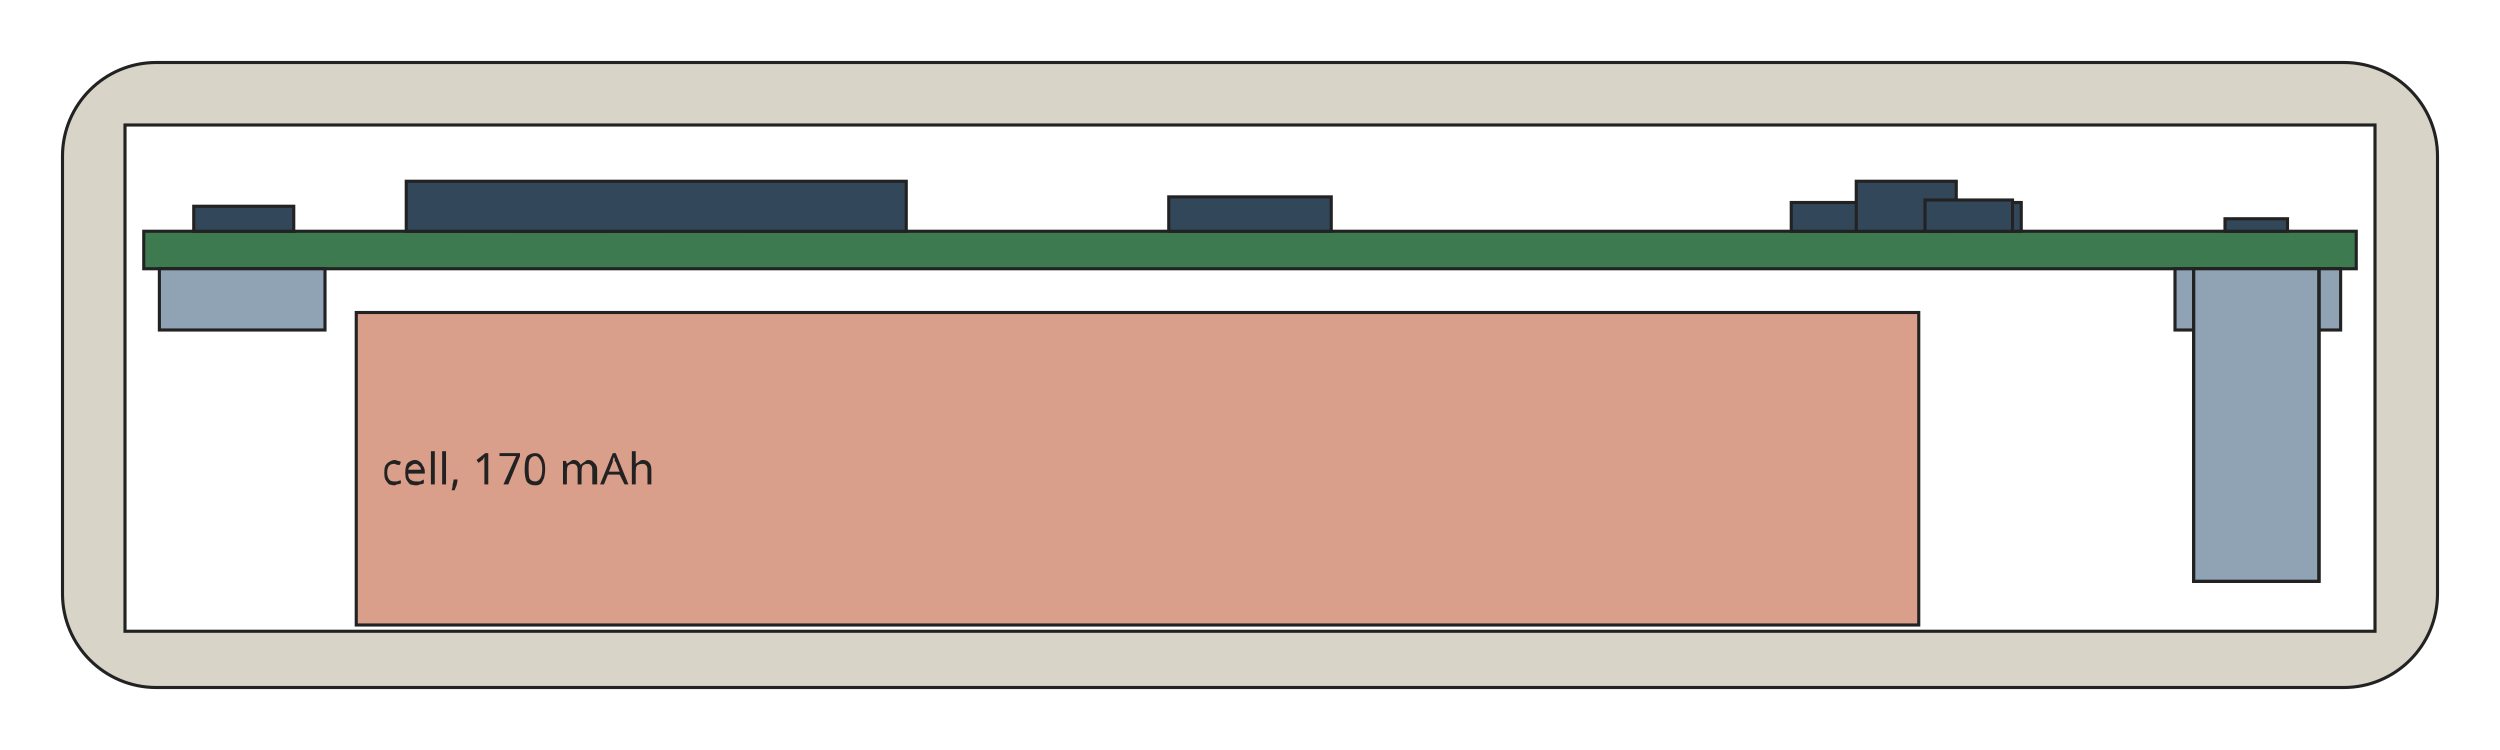
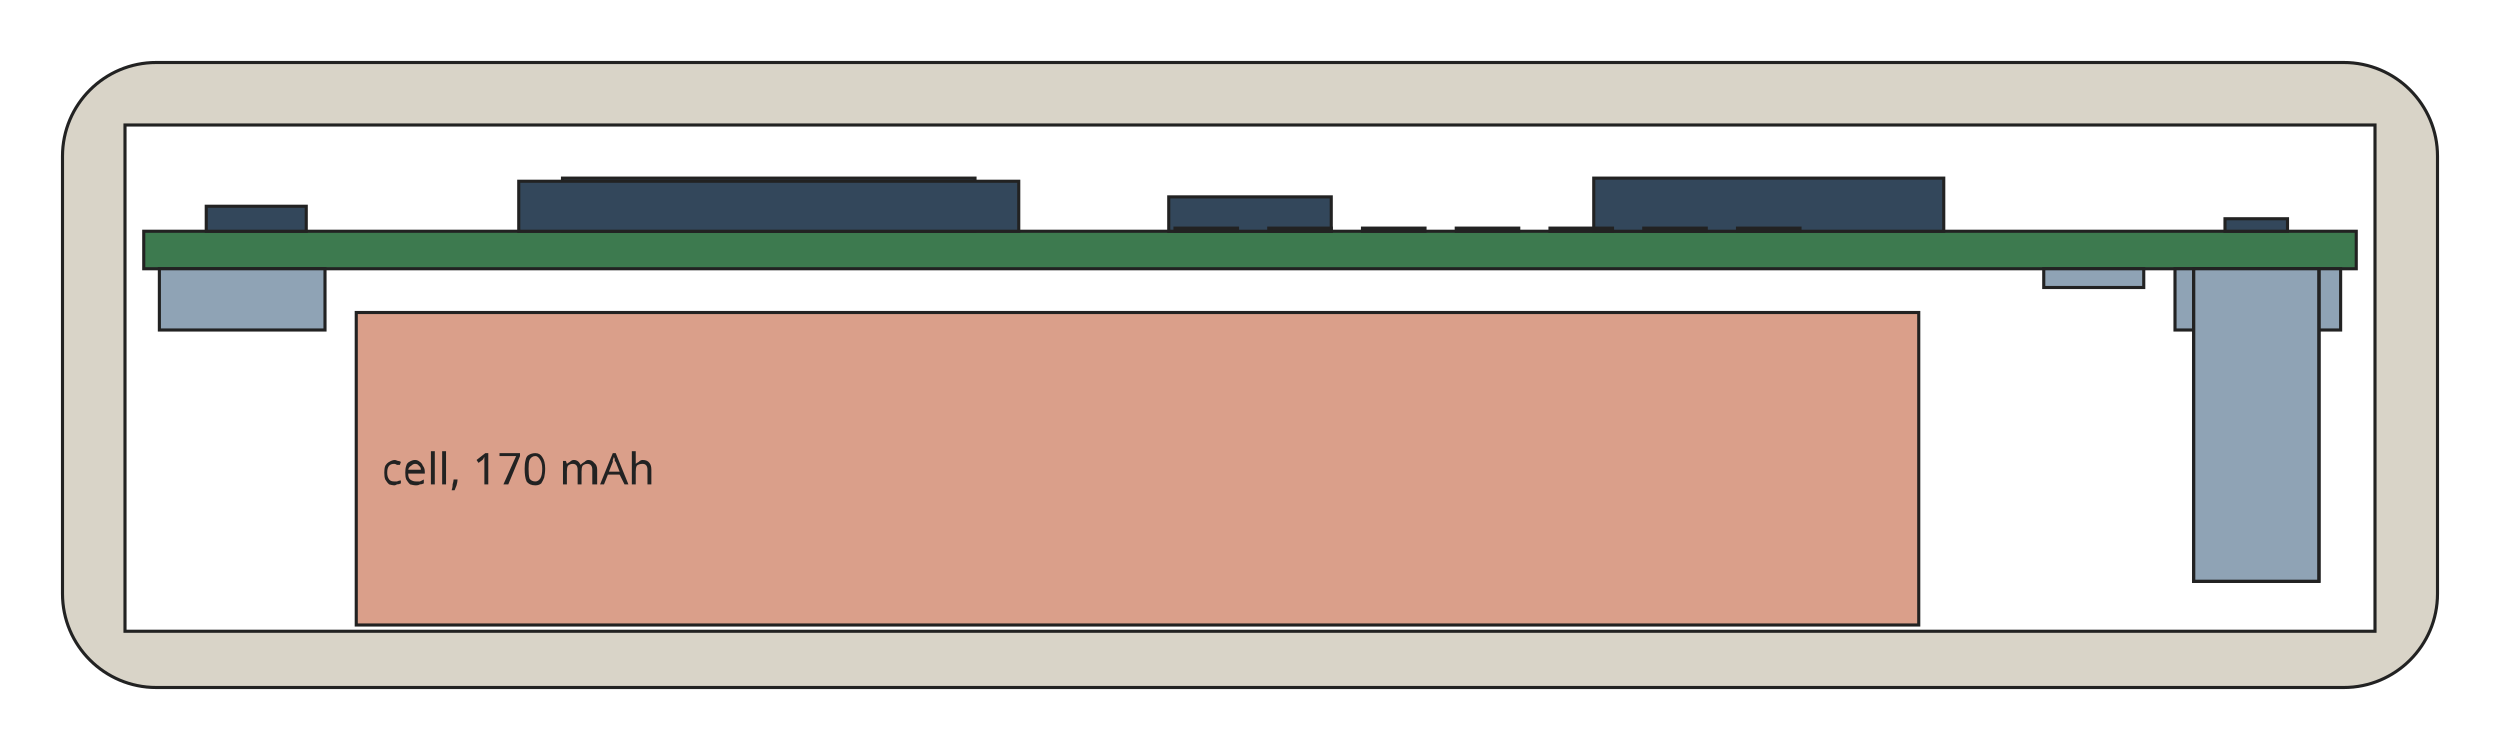
<svg xmlns="http://www.w3.org/2000/svg" viewBox="-1 -1 40.00 12.00" width="880" font-family="sans-serif">
  <rect x="-1" y="-1" width="40.00" height="12.00" fill="#fff" />
  <rect x="0.00" y="0.00" width="38.00" height="10.00" rx="1.5" fill="#d9d4c8" fill-opacity="1.0" stroke="#222" stroke-width="0.05" />
  <rect x="1.00" y="1.00" width="36.00" height="8.10" rx="0.0" fill="#fff" fill-opacity="1.0" stroke="#222" stroke-width="0.05" />
  <rect x="4.70" y="4.00" width="25.00" height="5.00" rx="0.0" fill="#c2603c" fill-opacity="0.6" stroke="#222" stroke-width="0.05" />
  <text x="5.10" y="6.75" font-size="0.7" fill="#222">cell, 170 mAh</text>
  <rect x="1.30" y="2.70" width="35.40" height="0.60" rx="0.0" fill="#3d7a4f" fill-opacity="1.0" stroke="#222" stroke-width="0.05" />
-   <rect x="2.10" y="2.30" width="1.60" height="0.40" rx="0.0" fill="#33475b" fill-opacity="1.0" stroke="#222" stroke-width="0.05" />
+   <rect x="2.30" y="2.30" width="1.60" height="0.40" rx="0.0" fill="#33475b" fill-opacity="1.0" stroke="#222" stroke-width="0.05" />
  <rect x="1.55" y="3.30" width="2.65" height="0.98" rx="0.0" fill="#8fa3b5" fill-opacity="1.0" stroke="#222" stroke-width="0.05" />
  <rect x="33.80" y="3.30" width="2.65" height="0.98" rx="0.0" fill="#8fa3b5" fill-opacity="1.0" stroke="#222" stroke-width="0.05" />
  <rect x="34.10" y="3.30" width="2.00" height="5.00" rx="0.0" fill="#8fa3b5" fill-opacity="1.0" stroke="#222" stroke-width="0.05" />
  <rect x="34.10" y="3.30" width="2.00" height="5.00" rx="0.0" fill="#8fa3b5" fill-opacity="1.0" stroke="#222" stroke-width="0.05" />
  <rect x="34.10" y="3.30" width="2.00" height="5.00" rx="0.0" fill="#8fa3b5" fill-opacity="1.0" stroke="#222" stroke-width="0.05" />
  <rect x="34.10" y="3.30" width="2.00" height="5.00" rx="0.0" fill="#8fa3b5" fill-opacity="1.0" stroke="#222" stroke-width="0.05" />
  <rect x="34.60" y="2.50" width="1.00" height="0.20" rx="0.0" fill="#33475b" fill-opacity="1.0" stroke="#222" stroke-width="0.05" />
+   <rect x="31.70" y="3.30" width="1.60" height="0.30" rx="0.0" fill="#8fa3b5" fill-opacity="1.0" stroke="#222" stroke-width="0.05" />
  <rect x="17.70" y="2.15" width="2.60" height="0.55" rx="0.0" fill="#33475b" fill-opacity="1.0" stroke="#222" stroke-width="0.05" />
-   <rect x="6.47" y="2.28" width="3.05" height="0.42" rx="0.0" fill="#33475b" fill-opacity="1.0" stroke="#222" stroke-width="0.05" />
-   <rect x="7.20" y="2.35" width="1.60" height="0.35" rx="0.0" fill="#33475b" fill-opacity="1.0" stroke="#222" stroke-width="0.05" />
-   <rect x="11.00" y="2.10" width="2.00" height="0.60" rx="0.0" fill="#33475b" fill-opacity="1.0" stroke="#222" stroke-width="0.05" />
-   <rect x="5.50" y="1.90" width="8.00" height="0.80" rx="0.0" fill="#33475b" fill-opacity="1.0" stroke="#222" stroke-width="0.05" />
-   <rect x="27.66" y="2.24" width="3.68" height="0.46" rx="0.0" fill="#33475b" fill-opacity="1.0" stroke="#222" stroke-width="0.05" />
-   <rect x="28.70" y="1.90" width="1.60" height="0.80" rx="0.0" fill="#33475b" fill-opacity="1.0" stroke="#222" stroke-width="0.05" />
-   <rect x="29.80" y="2.20" width="1.40" height="0.50" rx="0.0" fill="#33475b" fill-opacity="1.0" stroke="#222" stroke-width="0.05" />
+   <rect x="8.00" y="1.85" width="6.60" height="0.85" rx="0.0" fill="#33475b" fill-opacity="1.0" stroke="#222" stroke-width="0.05" />
+   <rect x="7.30" y="1.90" width="8.00" height="0.80" rx="0.0" fill="#33475b" fill-opacity="1.0" stroke="#222" stroke-width="0.05" />
+   <rect x="24.50" y="1.85" width="5.60" height="0.85" rx="0.0" fill="#33475b" fill-opacity="1.0" stroke="#222" stroke-width="0.05" />
+   <rect x="17.80" y="2.65" width="1.00" height="0.05" rx="0.0" fill="#33475b" fill-opacity="1.0" stroke="#222" stroke-width="0.05" />
+   <rect x="19.30" y="2.65" width="1.00" height="0.05" rx="0.0" fill="#33475b" fill-opacity="1.0" stroke="#222" stroke-width="0.05" />
+   <rect x="20.80" y="2.65" width="1.00" height="0.05" rx="0.0" fill="#33475b" fill-opacity="1.0" stroke="#222" stroke-width="0.05" />
+   <rect x="22.30" y="2.65" width="1.00" height="0.05" rx="0.0" fill="#33475b" fill-opacity="1.0" stroke="#222" stroke-width="0.05" />
+   <rect x="23.80" y="2.65" width="1.00" height="0.05" rx="0.0" fill="#33475b" fill-opacity="1.0" stroke="#222" stroke-width="0.05" />
+   <rect x="25.30" y="2.65" width="1.00" height="0.05" rx="0.0" fill="#33475b" fill-opacity="1.0" stroke="#222" stroke-width="0.05" />
+   <rect x="26.80" y="2.65" width="1.00" height="0.05" rx="0.0" fill="#33475b" fill-opacity="1.0" stroke="#222" stroke-width="0.05" />
</svg>
